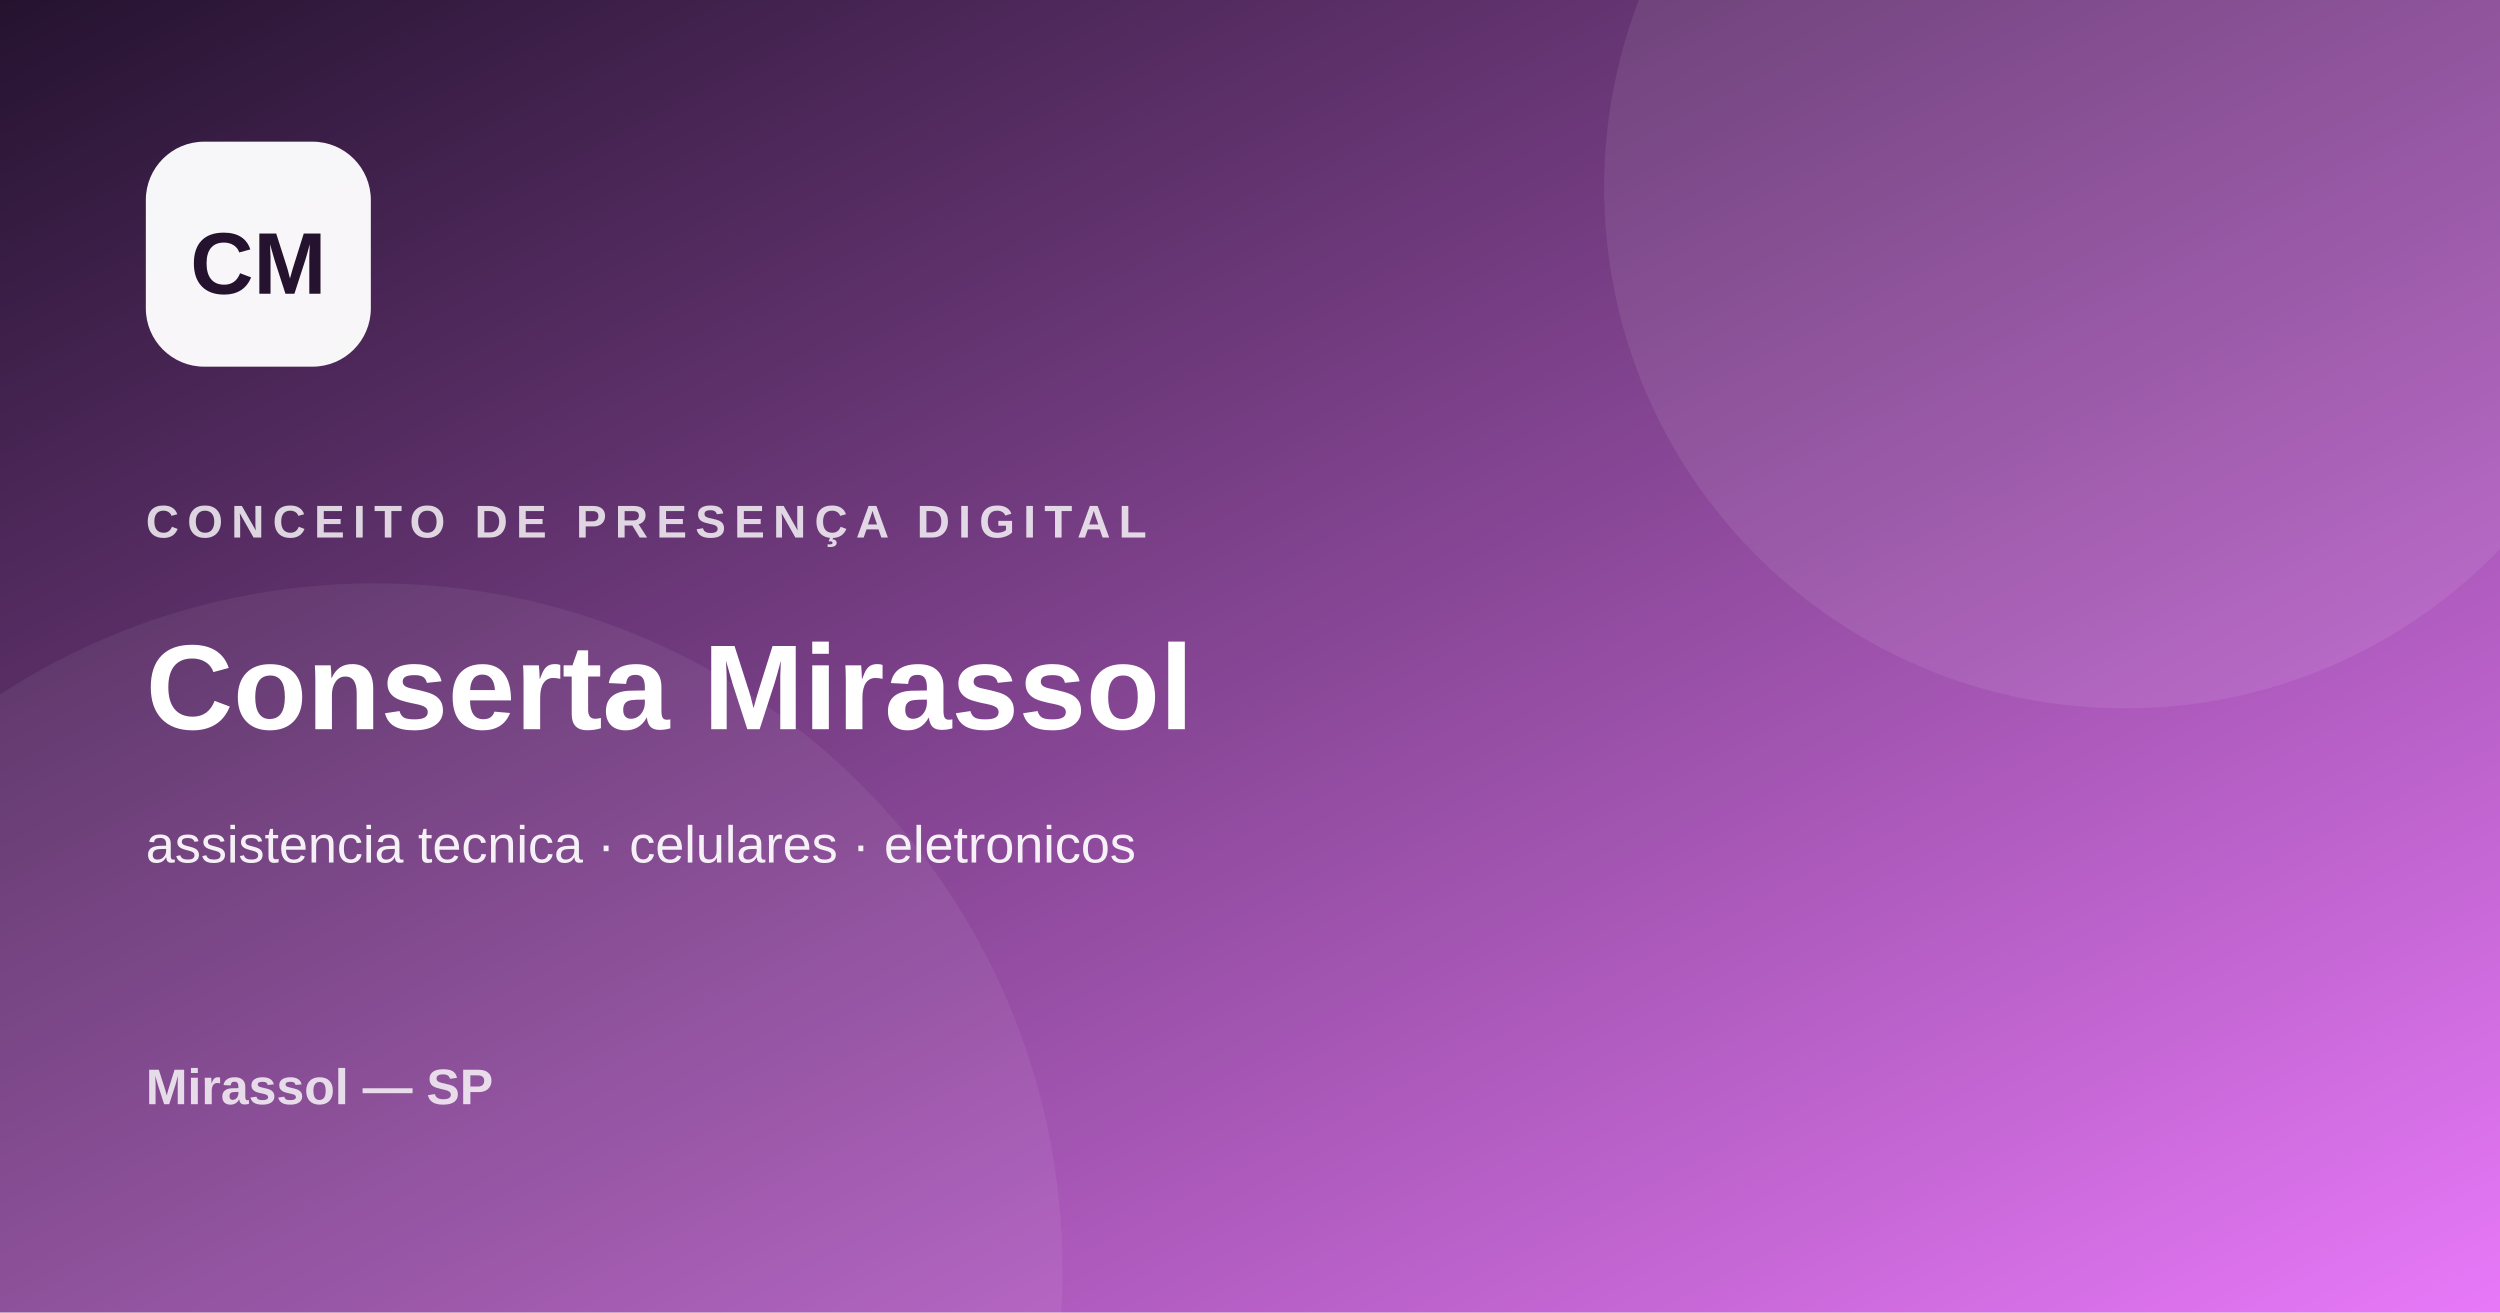
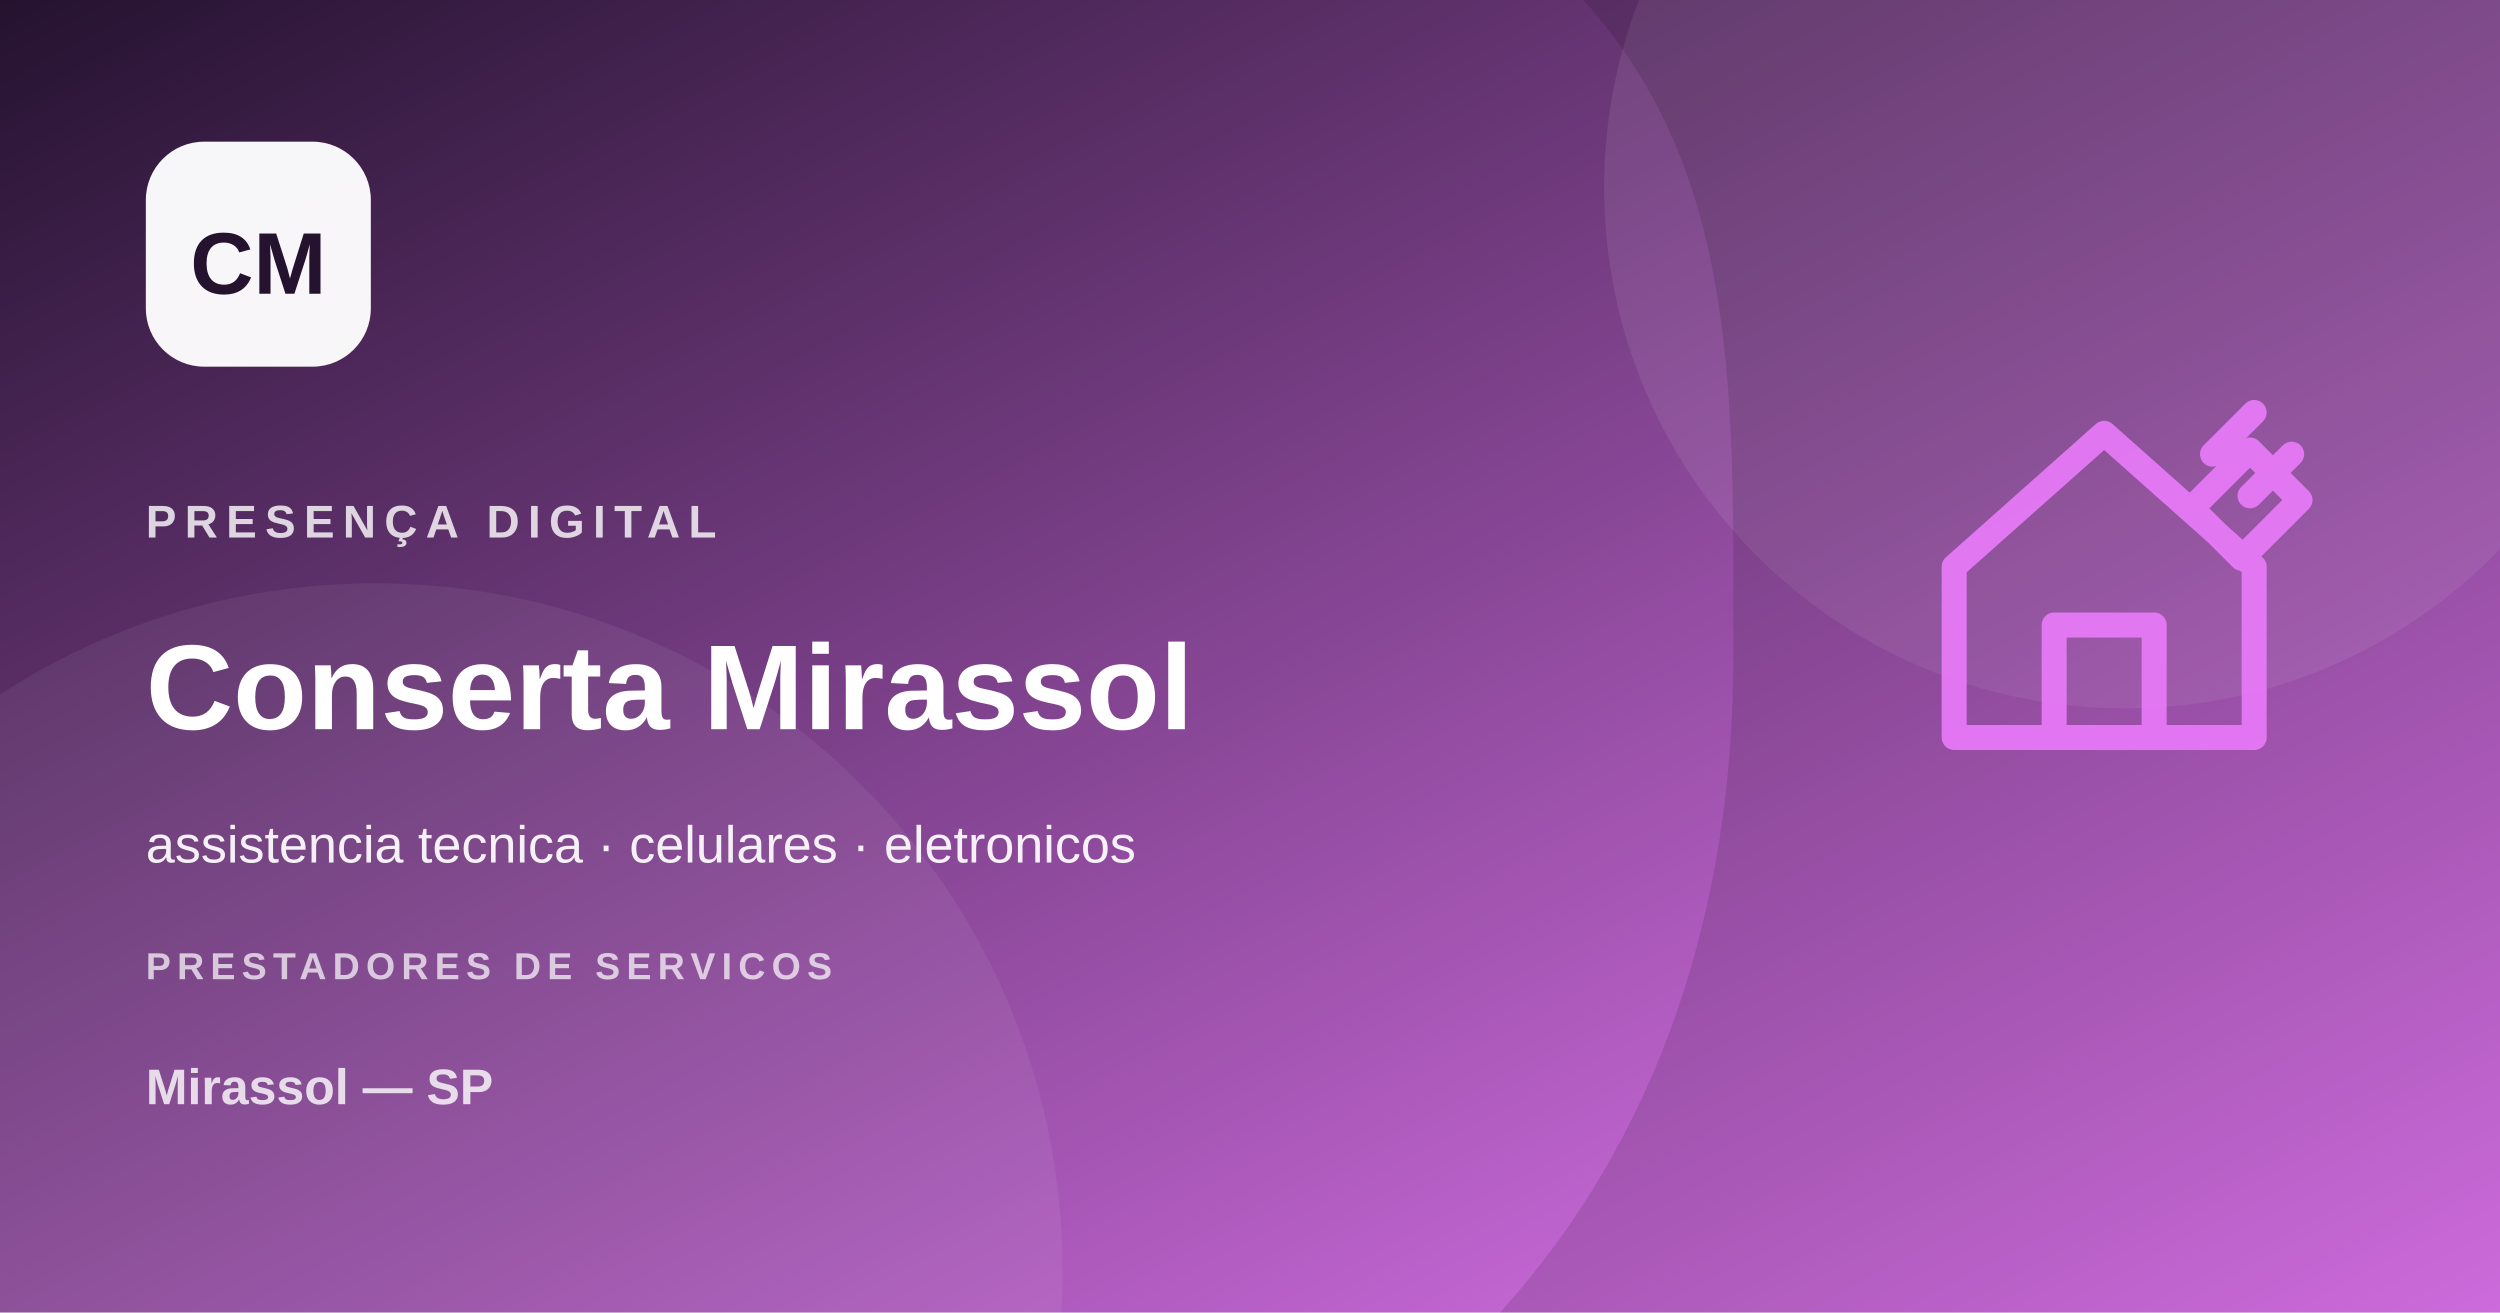
<svg xmlns="http://www.w3.org/2000/svg" width="1200" height="630" viewBox="0 0 1200 630">
  <defs>
    <linearGradient id="g" x1="0" y1="0" x2="1" y2="1">
      <stop stop-color="#24122f" />
      <stop offset="1" stop-color="#e879f9" />
    </linearGradient>
  </defs>
  <rect width="1200" height="630" fill="url(#g)" />
  <circle cx="1020" cy="90" r="250" fill="#fff" opacity=".08" />
  <circle cx="180" cy="610" r="330" fill="#fff" opacity=".06" />
+   <path d="M760 0h440v630H720c76-84 112-193 112-315S836 84 760 0Z" fill="#000" opacity=".12" />
+   <g transform="translate(910 170)" fill="none" stroke="#e879f9" stroke-width="12" stroke-linecap="round" stroke-linejoin="round" opacity=".92">
+     <path d="m28 102 72-64 72 64v82H28v-82Zm48 82v-54h48v54M142 74l28-28 24 24-28 28-24-24Z" />
+     <path d="m152 48 20-20m-2 40 20-20" />
+   </g>
  <rect x="70" y="68" width="108" height="108" rx="28" fill="#fff" opacity=".96" />
  <text x="124" y="141" text-anchor="middle" font-family="Arial,sans-serif" font-size="42" font-weight="800" fill="#24122f">CM</text>
-   <text x="70" y="258" font-family="Arial,sans-serif" font-size="22" font-weight="700" letter-spacing="4" fill="#fff" opacity=".8">CONCEITO DE PRESENÇA DIGITAL</text>
+   <text x="70" y="258" font-family="Arial,sans-serif" font-size="22" font-weight="700" letter-spacing="4" fill="#fff" opacity=".8">PRESENÇA DIGITAL</text>
  <text x="70" y="350" font-family="Arial,sans-serif" font-size="58" font-weight="800" fill="#fff">Conserta Mirassol</text>
  <text x="70" y="414" font-family="Arial,sans-serif" font-size="25" fill="#fff" opacity=".92">assistencia tecnica · celulares · eletronicos</text>
+   <text x="70" y="470" font-family="Arial,sans-serif" font-size="18" font-weight="700" letter-spacing="3" fill="#fff" opacity=".7">PRESTADORES DE SERVICOS</text>
  <text x="70" y="530" font-family="Arial,sans-serif" font-size="24" font-weight="700" fill="#fff" opacity=".8">Mirassol — SP</text>
</svg>
